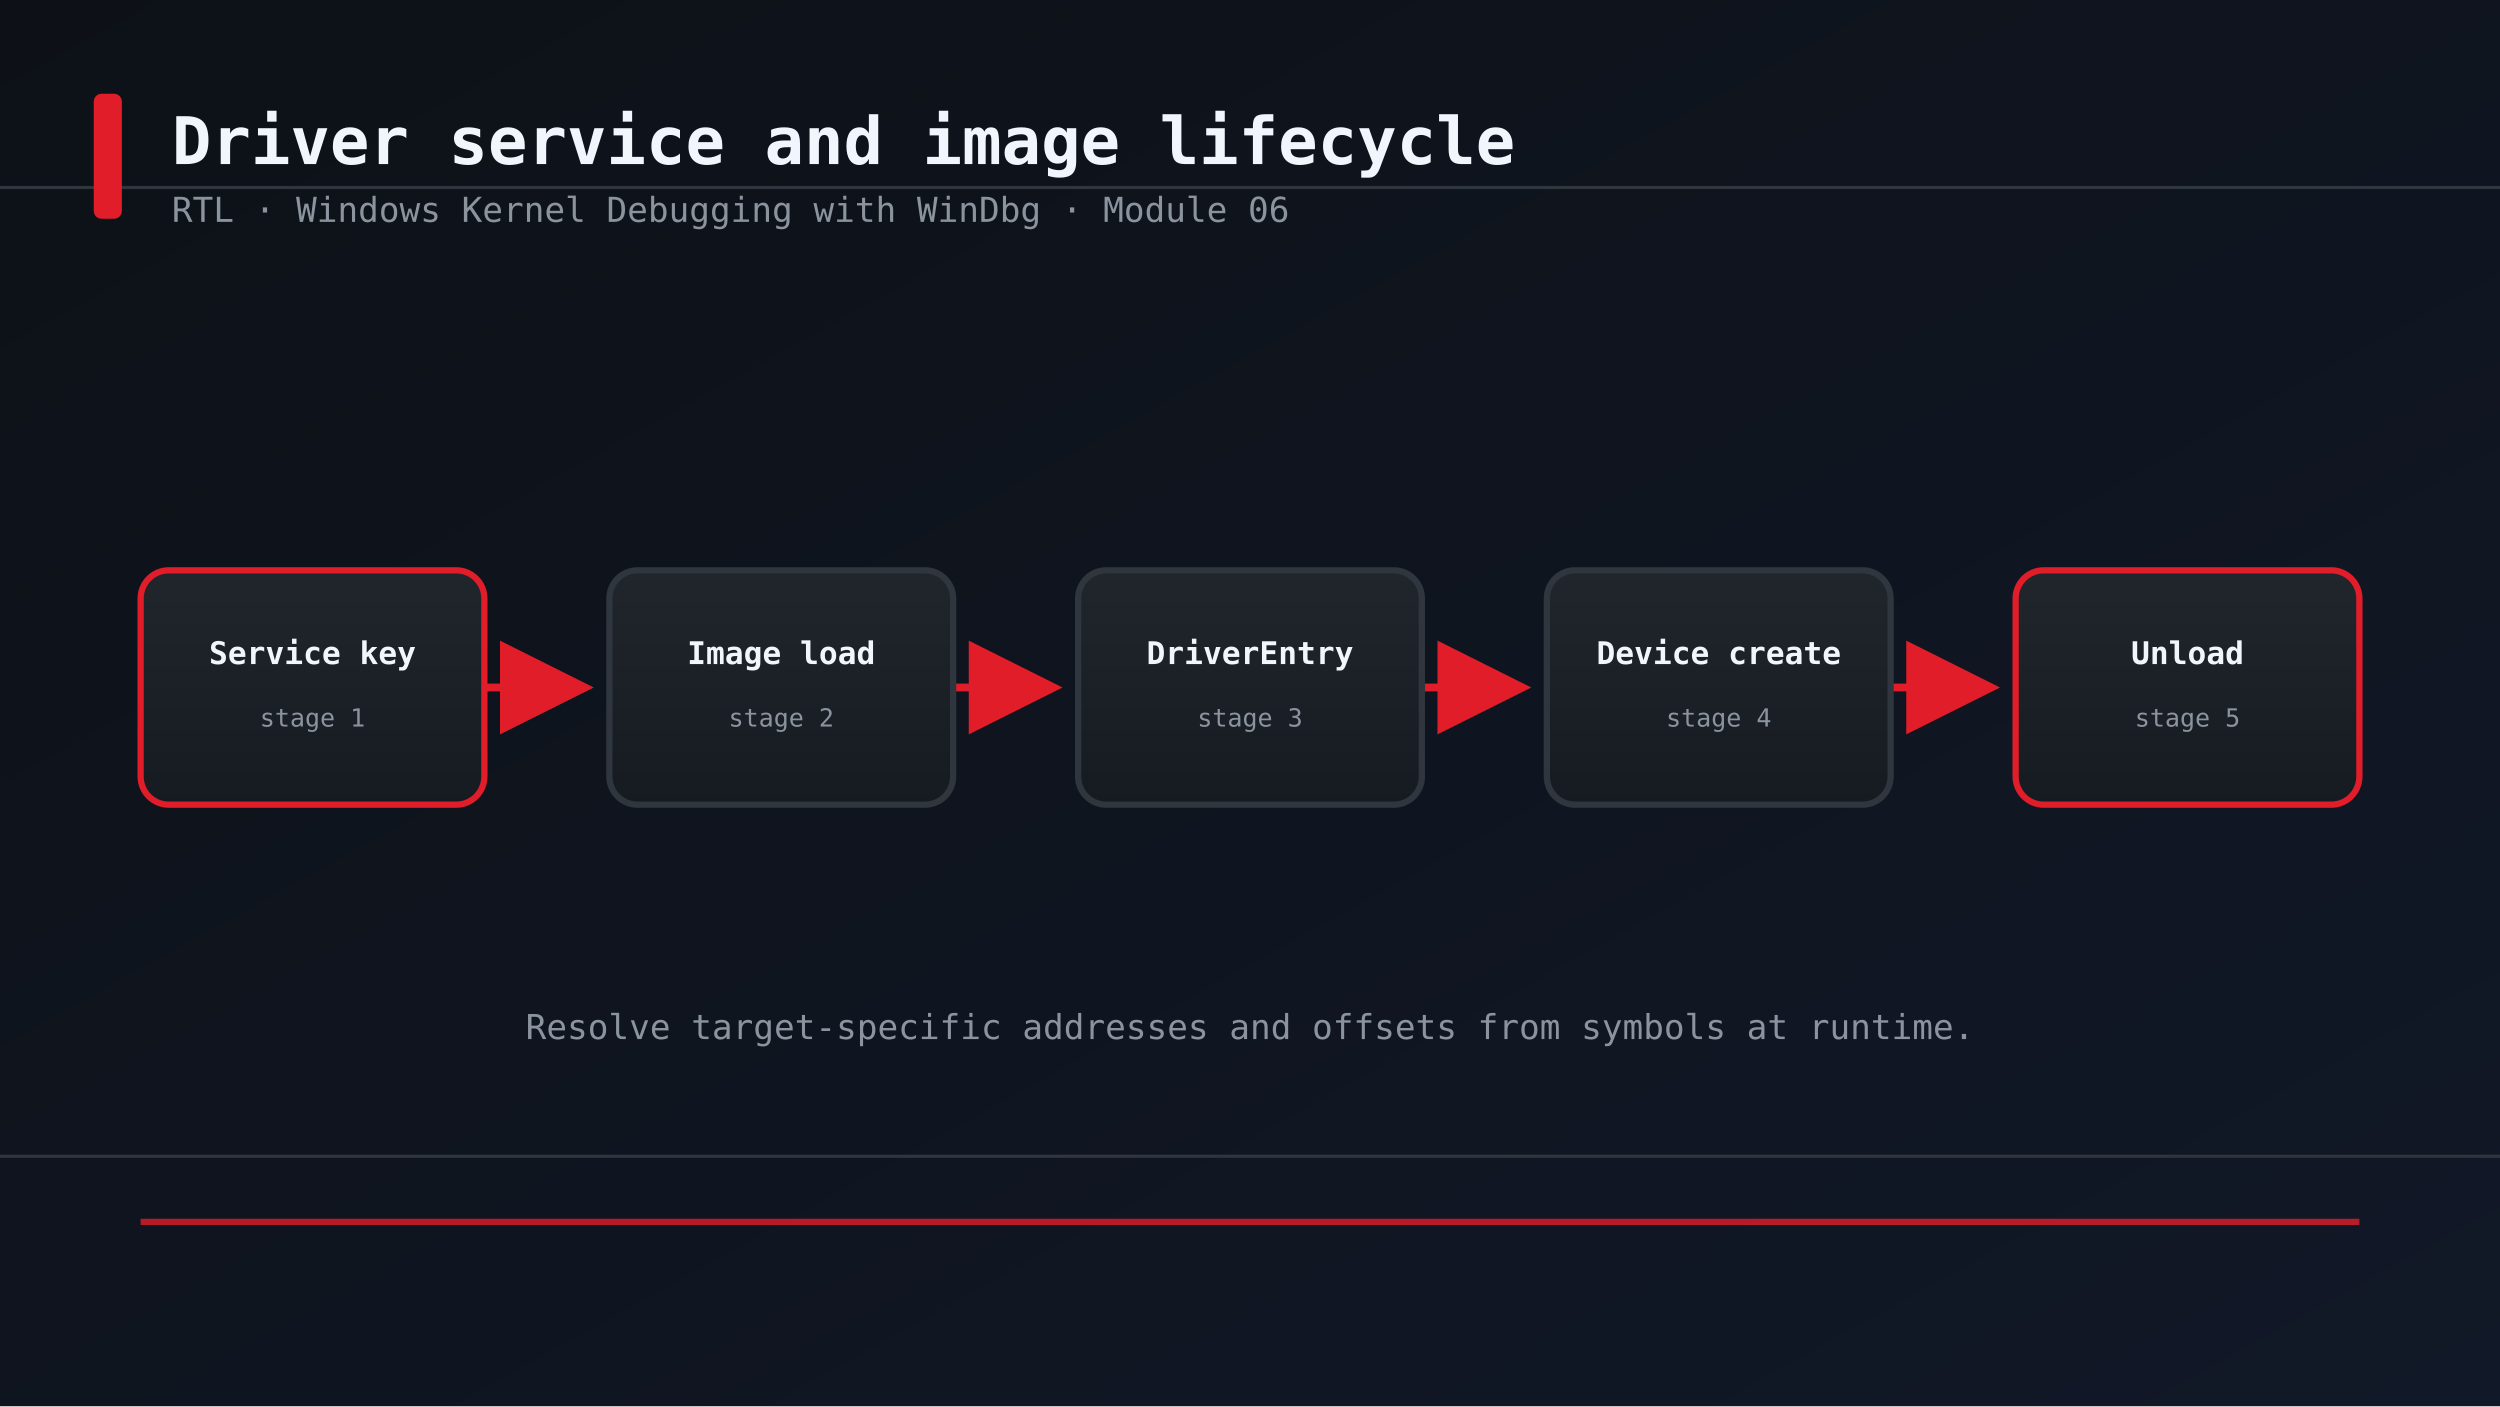
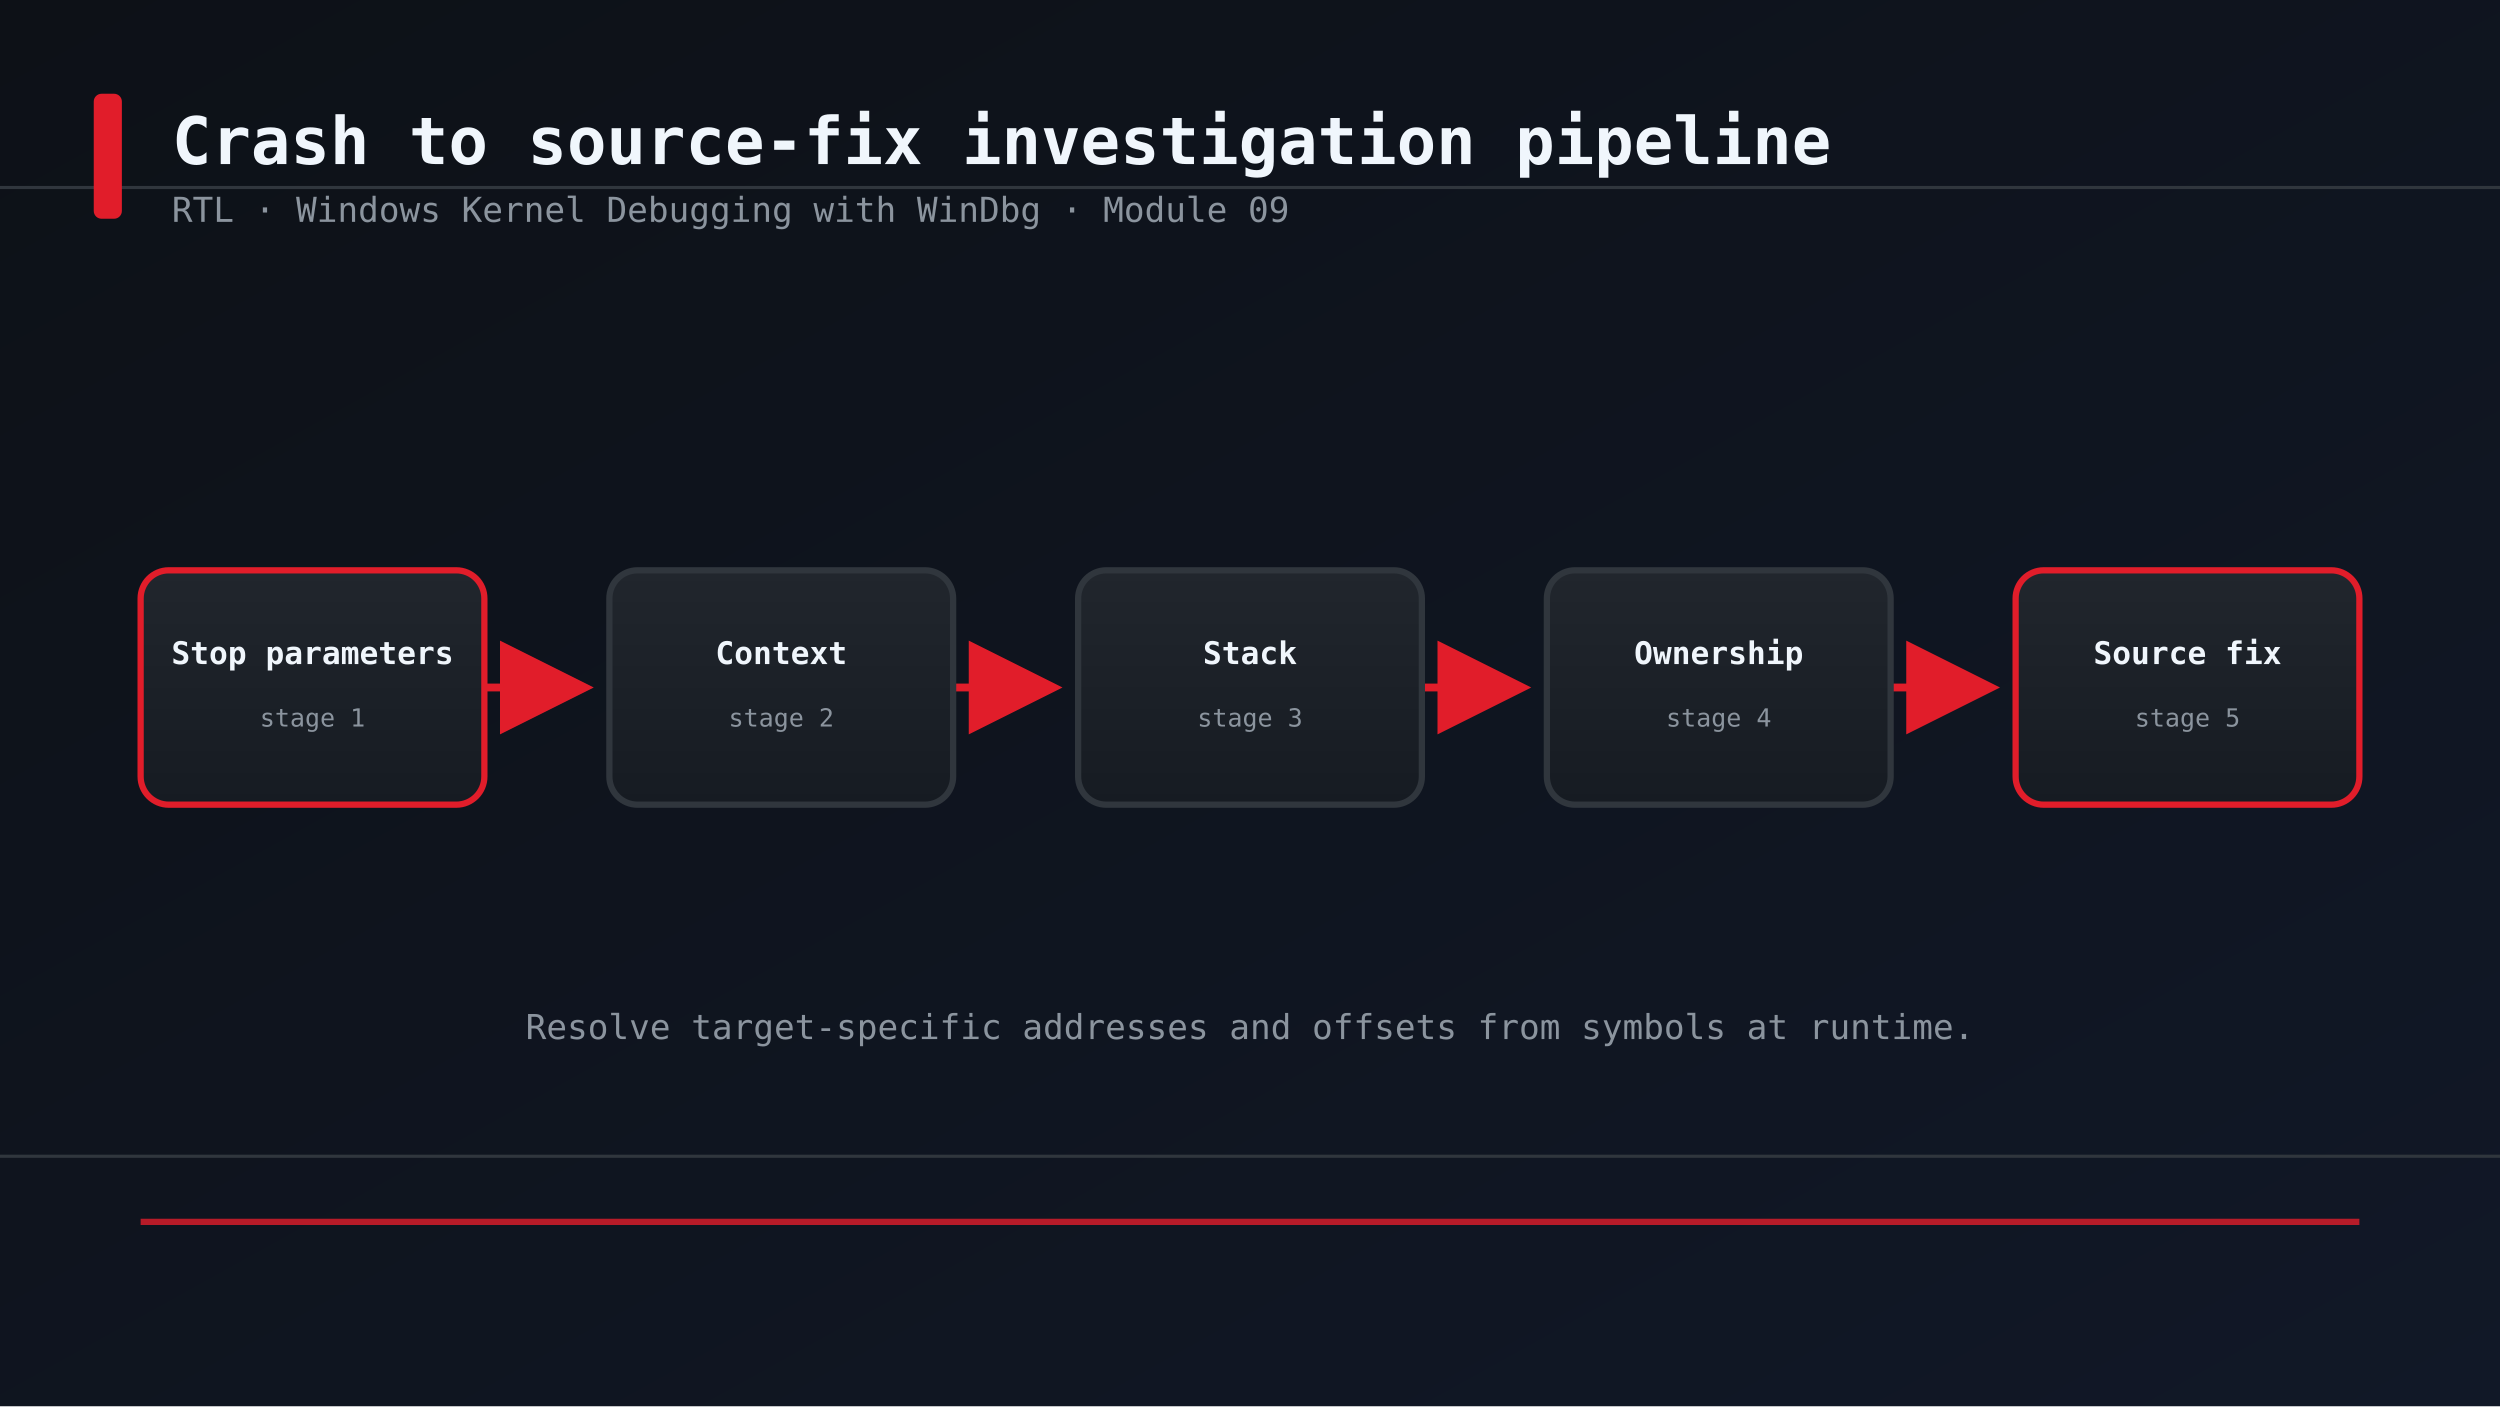
<svg xmlns="http://www.w3.org/2000/svg" viewBox="0 0 1600 900" width="100%" role="img" aria-labelledby="title desc">
  <defs>
    <linearGradient id="bg" x1="0" y1="0" x2="1" y2="1">
      <stop offset="0" stop-color="#0d1117" />
      <stop offset="1" stop-color="#111827" />
    </linearGradient>
    <linearGradient id="panel" x1="0" y1="0" x2="0" y2="1">
      <stop offset="0" stop-color="#21262d" />
      <stop offset="1" stop-color="#161b22" />
    </linearGradient>
    <marker id="arrow" markerWidth="12" markerHeight="12" refX="10" refY="6" orient="auto">
      <path d="M0,0 L12,6 L0,12 z" fill="#e11d2a" />
    </marker>
    <style>
      .title { fill:#f0f6fc; font:700 42px ui-monospace,SFMono-Regular,Consolas,monospace; }
      .subtitle { fill:#8b949e; font:22px ui-monospace,SFMono-Regular,Consolas,monospace; }
      .label { fill:#f0f6fc; font:700 20px ui-monospace,SFMono-Regular,Consolas,monospace; }
      .small { fill:#8b949e; font:16px ui-monospace,SFMono-Regular,Consolas,monospace; }
      .arrow { stroke:#e11d2a; stroke-width:5; marker-end:url(#arrow); }
    </style>
  </defs>
  <rect width="1600" height="900" fill="url(#bg)" />
  <path d="M0 120 H1600 M0 740 H1600" stroke="#30363d" stroke-width="2" />
  <rect x="60" y="60" width="18" height="80" rx="5" fill="#e11d2a" />
-   <text x="110" y="105" class="title">Driver service and image lifecycle</text>
-   <text x="110" y="142" class="subtitle">RTL · Windows Kernel Debugging with WinDbg · Module 06</text>
+   <text x="110" y="105" class="title">Crash to source-fix investigation pipeline</text>
+   <text x="110" y="142" class="subtitle">RTL · Windows Kernel Debugging with WinDbg · Module 09</text>
  <line x1="310" y1="440" x2="370" y2="440" class="arrow" />
  <line x1="610" y1="440" x2="670" y2="440" class="arrow" />
  <line x1="910" y1="440" x2="970" y2="440" class="arrow" />
  <line x1="1210" y1="440" x2="1270" y2="440" class="arrow" />
  <g>
    <rect x="90" y="365" width="220" height="150" rx="18" fill="url(#panel)" stroke="#e11d2a" stroke-width="4" />
-     <text x="200" y="425" text-anchor="middle" class="label">Service key</text>
+     <text x="200" y="425" text-anchor="middle" class="label">Stop parameters</text>
    <text x="200" y="465" text-anchor="middle" class="small">stage 1</text>
  </g>
  <g>
    <rect x="390" y="365" width="220" height="150" rx="18" fill="url(#panel)" stroke="#30363d" stroke-width="4" />
-     <text x="500" y="425" text-anchor="middle" class="label">Image load</text>
+     <text x="500" y="425" text-anchor="middle" class="label">Context</text>
    <text x="500" y="465" text-anchor="middle" class="small">stage 2</text>
  </g>
  <g>
    <rect x="690" y="365" width="220" height="150" rx="18" fill="url(#panel)" stroke="#30363d" stroke-width="4" />
-     <text x="800" y="425" text-anchor="middle" class="label">DriverEntry</text>
+     <text x="800" y="425" text-anchor="middle" class="label">Stack</text>
    <text x="800" y="465" text-anchor="middle" class="small">stage 3</text>
  </g>
  <g>
    <rect x="990" y="365" width="220" height="150" rx="18" fill="url(#panel)" stroke="#30363d" stroke-width="4" />
-     <text x="1100" y="425" text-anchor="middle" class="label">Device create</text>
+     <text x="1100" y="425" text-anchor="middle" class="label">Ownership</text>
    <text x="1100" y="465" text-anchor="middle" class="small">stage 4</text>
  </g>
  <g>
    <rect x="1290" y="365" width="220" height="150" rx="18" fill="url(#panel)" stroke="#e11d2a" stroke-width="4" />
-     <text x="1400" y="425" text-anchor="middle" class="label">Unload</text>
+     <text x="1400" y="425" text-anchor="middle" class="label">Source fix</text>
    <text x="1400" y="465" text-anchor="middle" class="small">stage 5</text>
  </g>
  <text x="800" y="665" text-anchor="middle" class="subtitle">Resolve target-specific addresses and offsets from symbols at runtime.</text>
  <rect x="90" y="780" width="1420" height="4" fill="#e11d2a" opacity=".8" />
</svg>
